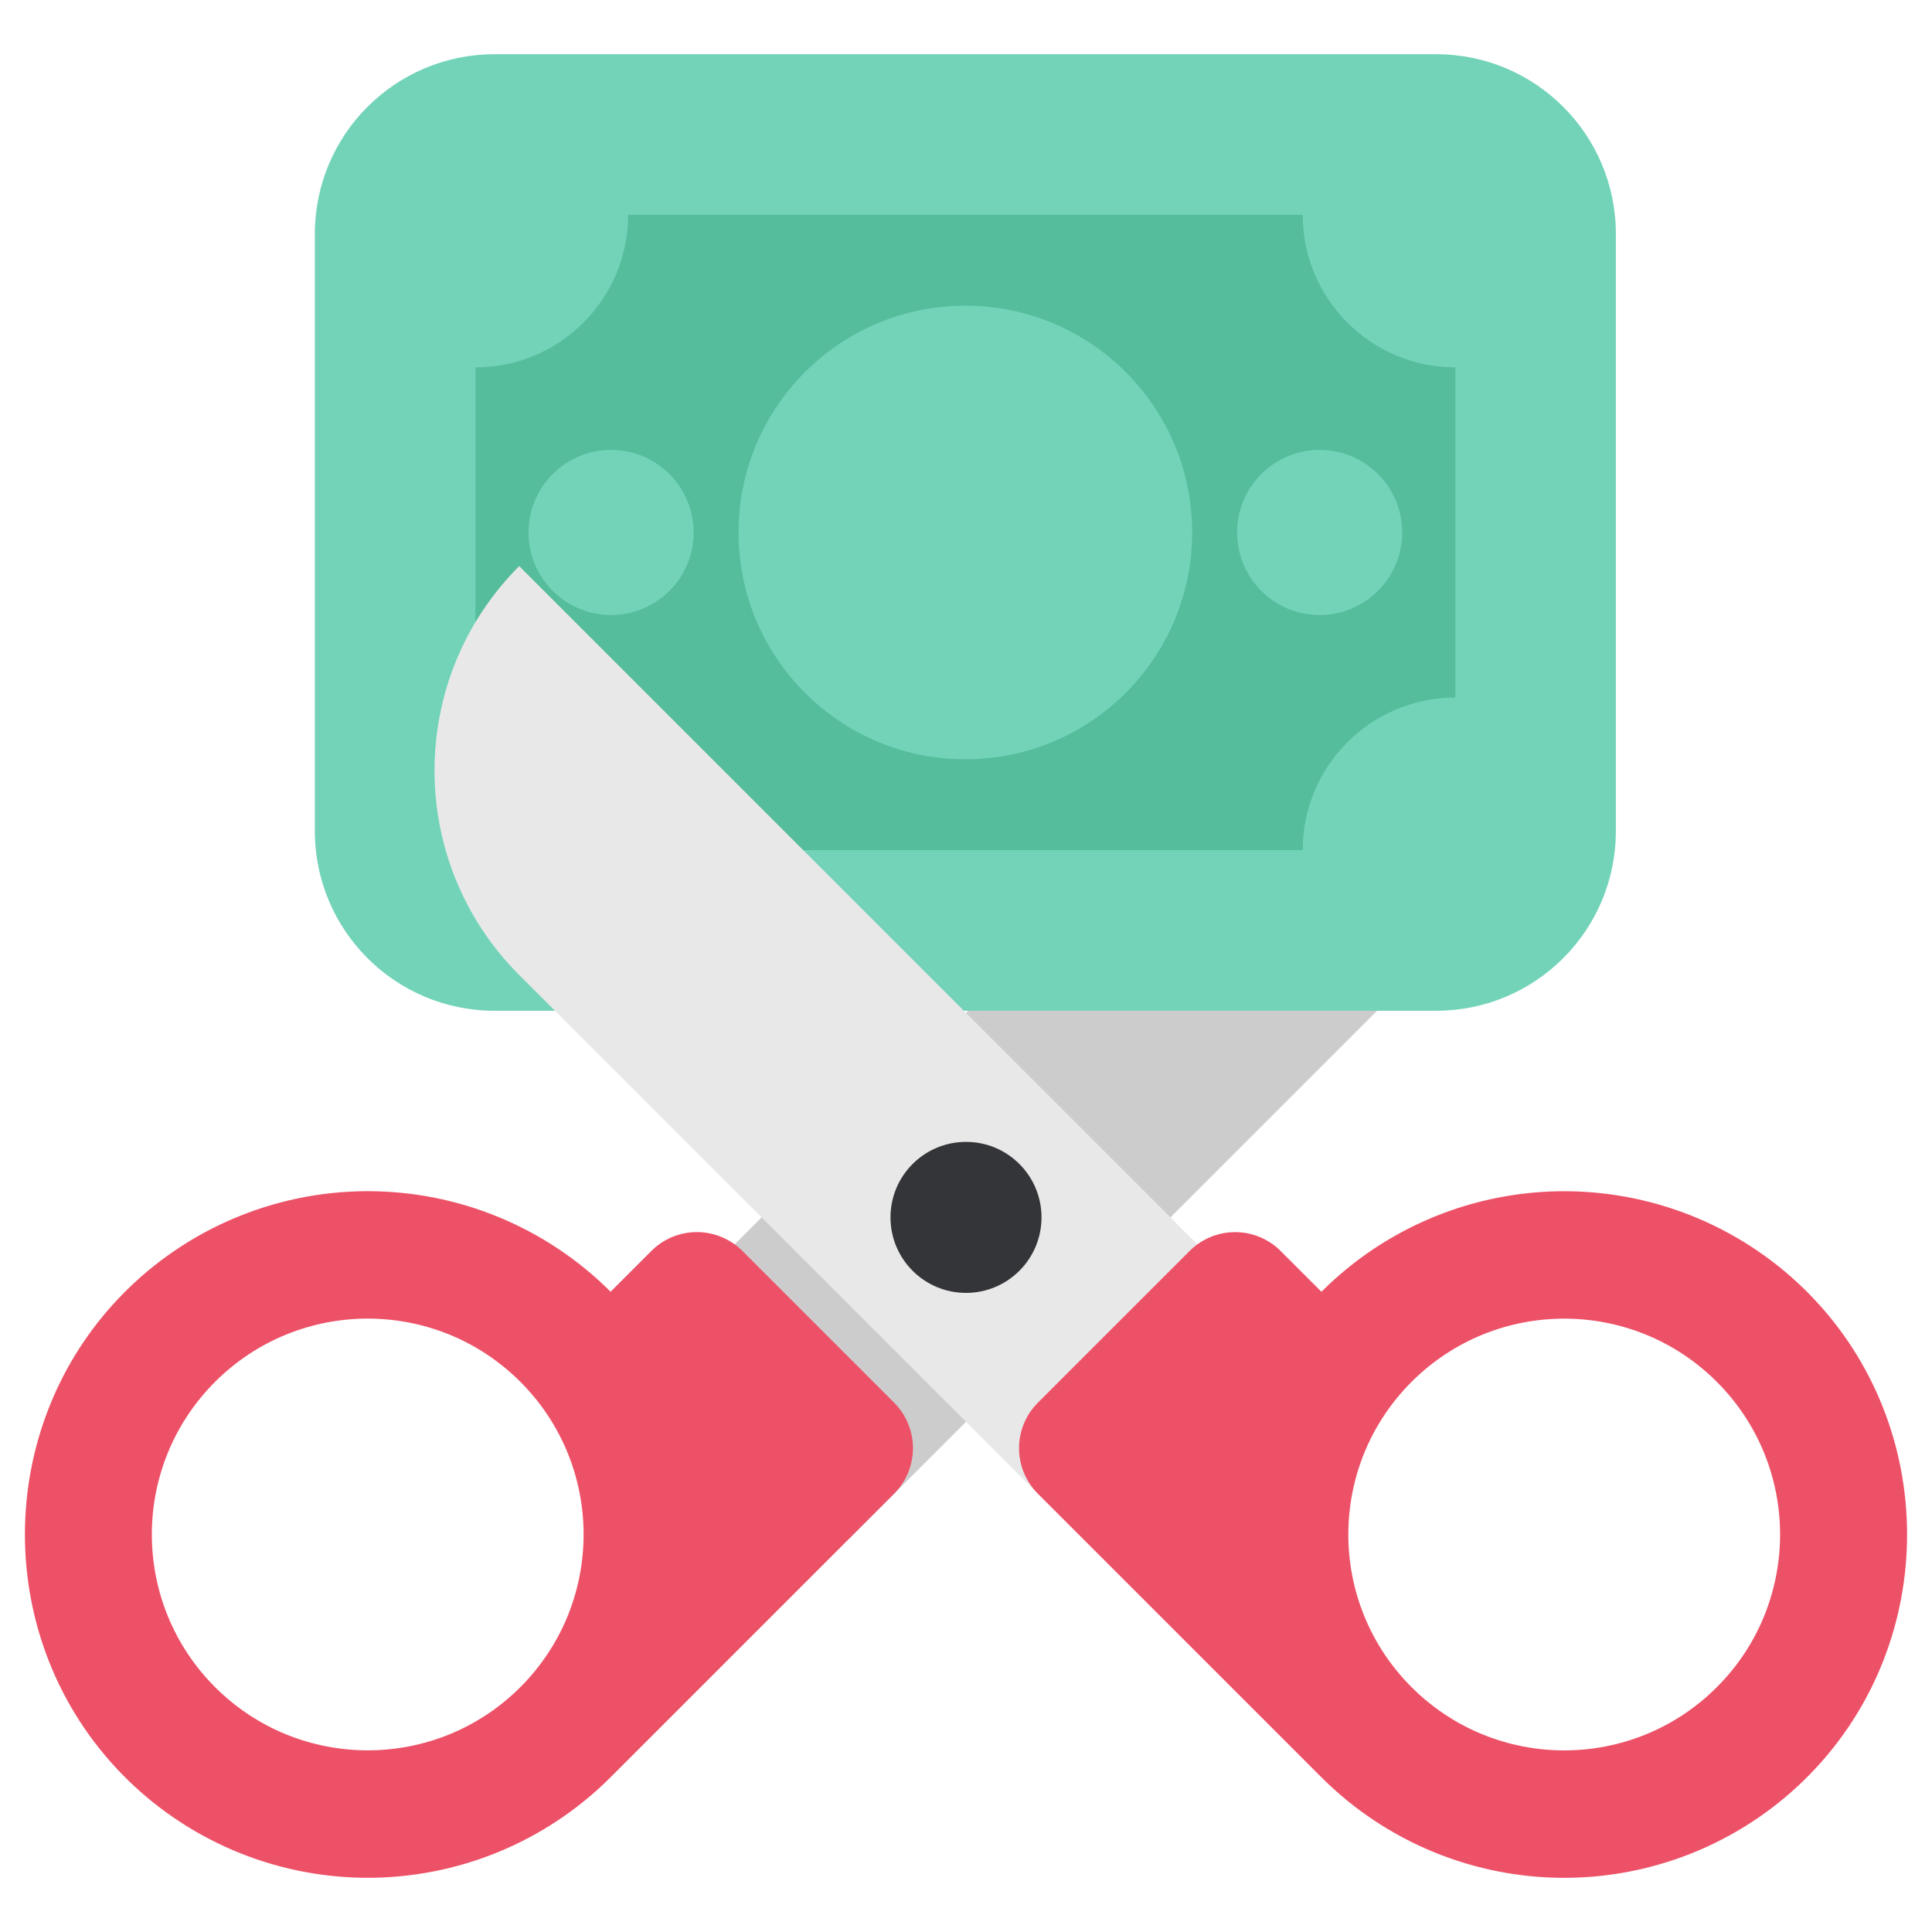
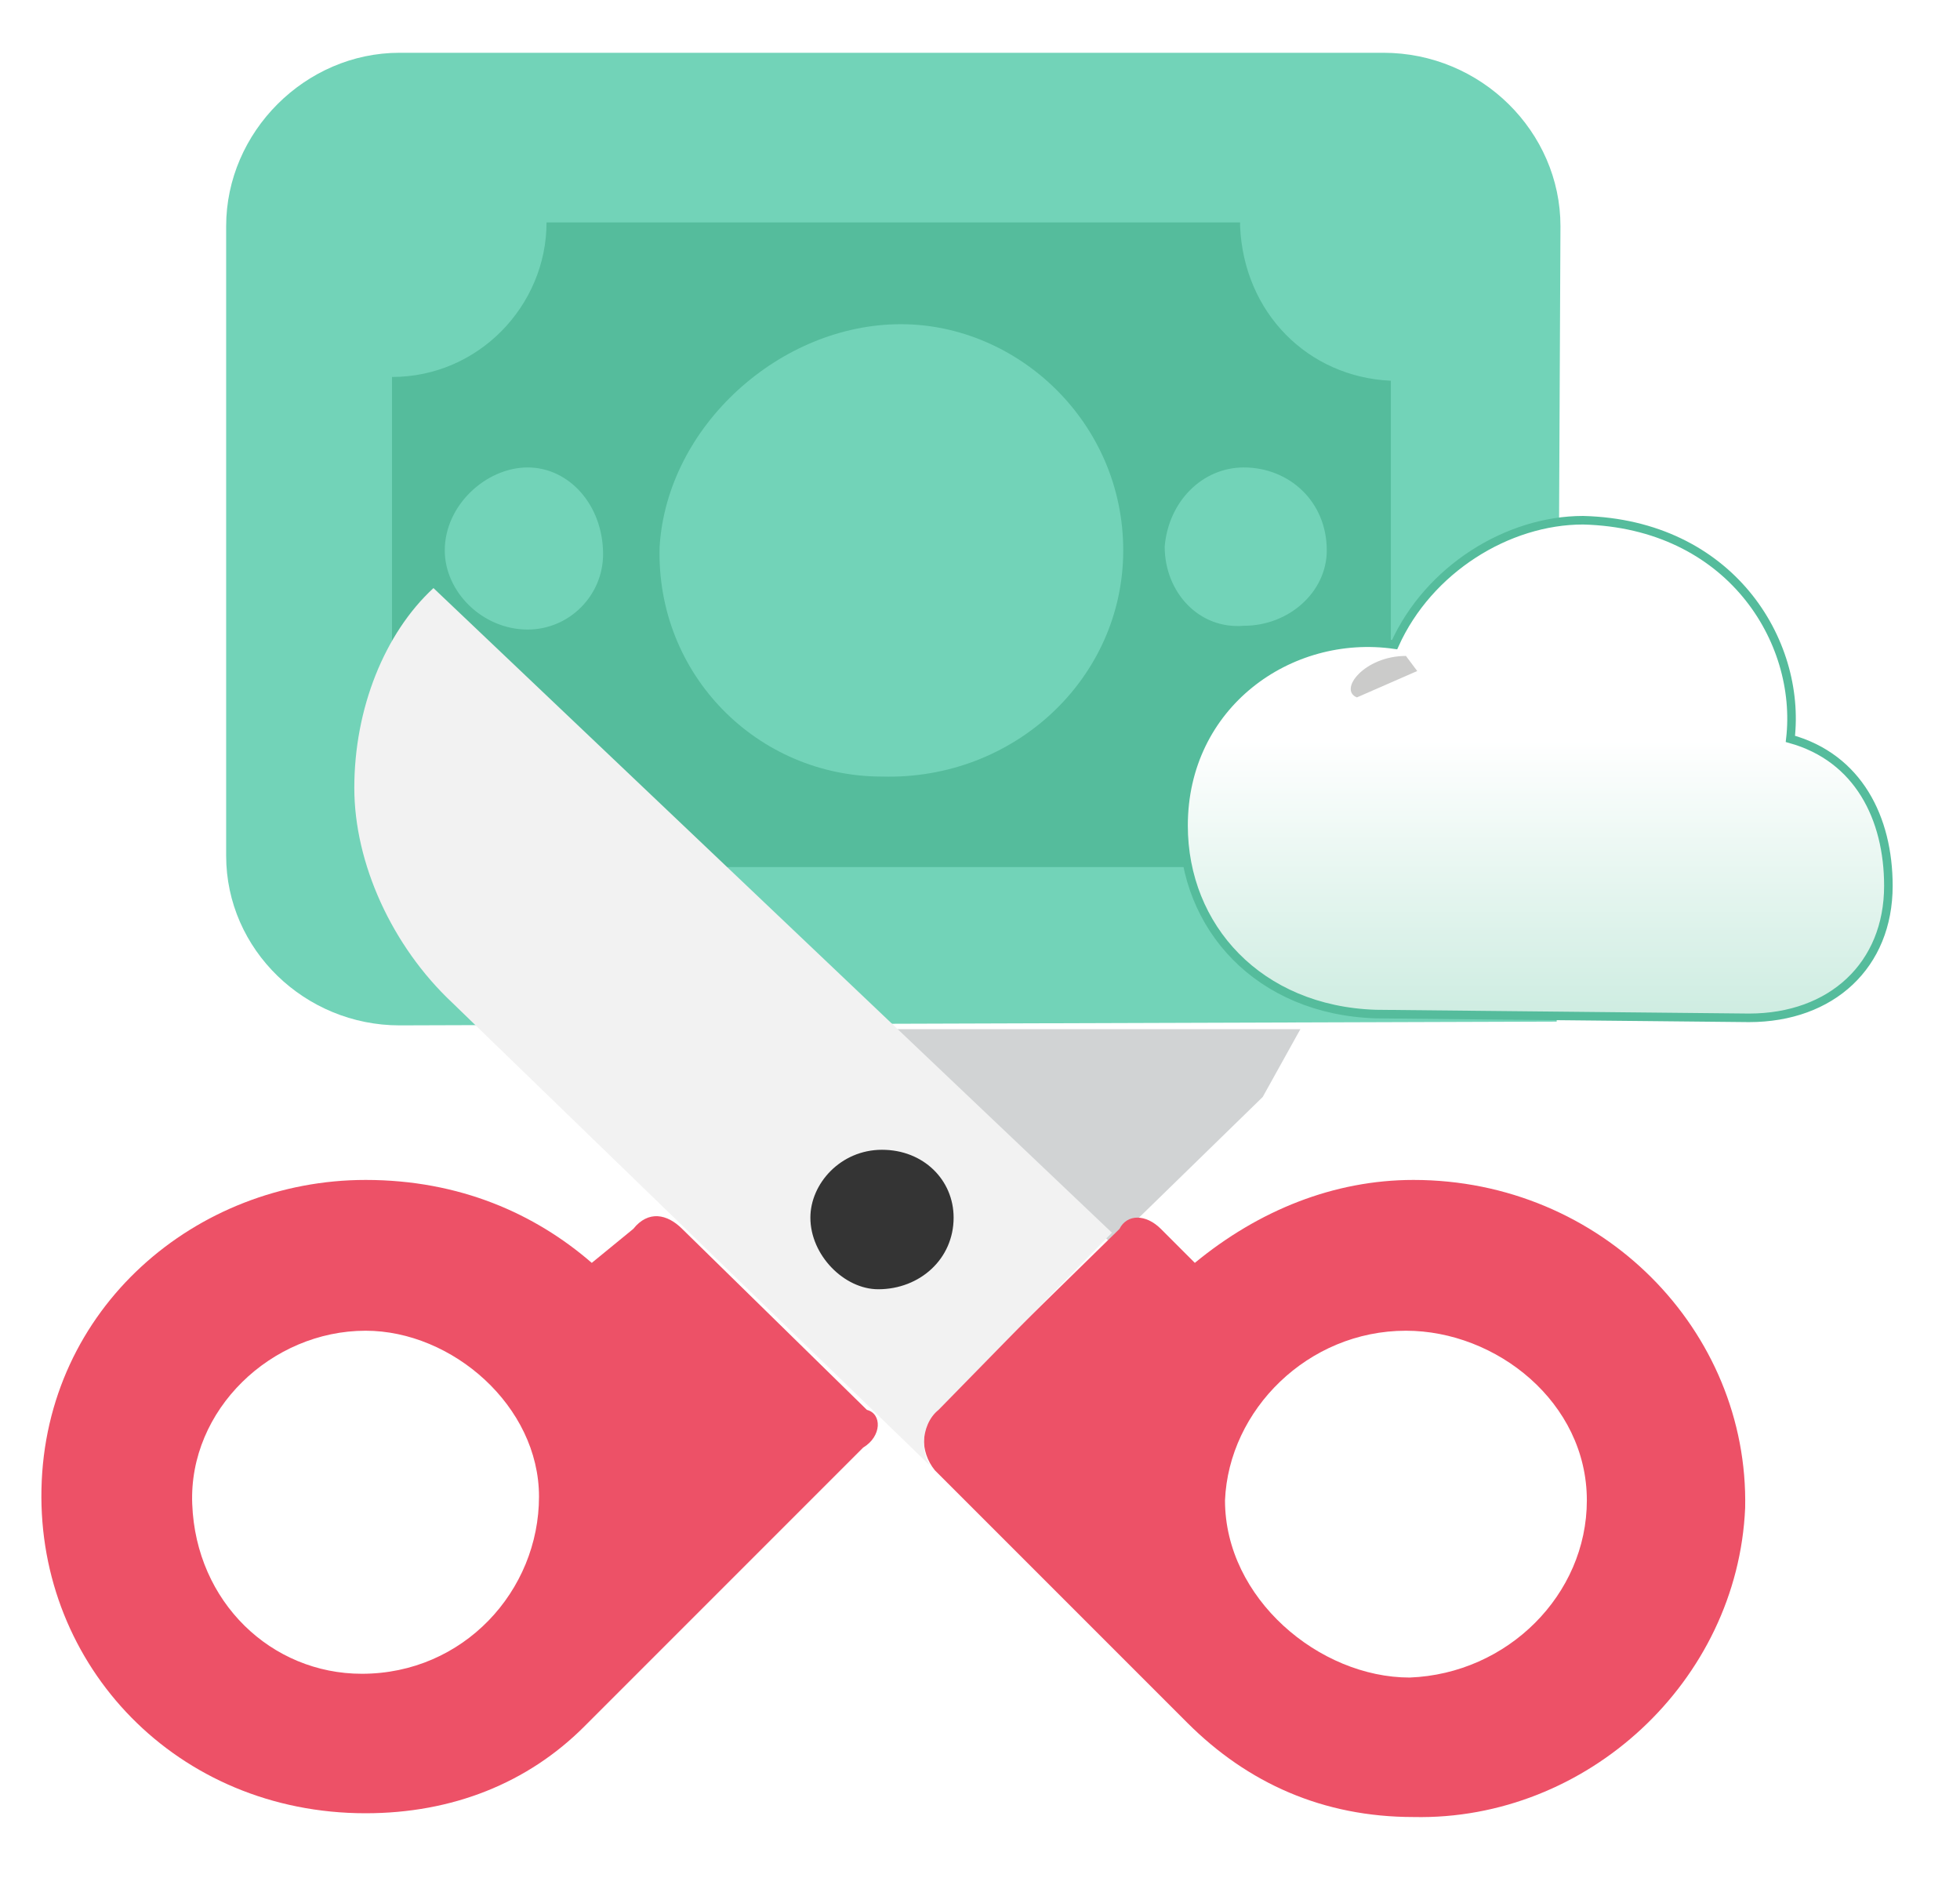
- <svg xmlns="http://www.w3.org/2000/svg" viewBox="0 0 512 512">
-   <defs>
-     <style>.cls-1{fill:#ccc;}.cls-2{fill:#ed5167;}.cls-3{fill:#72d3b8;}.cls-4{fill:#55bc9c;}.cls-5{fill:#e8e8e8;}.cls-6{fill:#333538;}</style>
-   </defs>
-   <g data-name="1 funnel" id="_1_funnel">
-     <path class="cls-1" d="M261.25,134.9h0a76.62,76.62,0,0,1,76.62,76.62V423.22a0,0,0,0,1,0,0H261.25a0,0,0,0,1,0,0V134.9a0,0,0,0,1,0,0Z" transform="translate(285.06 -130.08) rotate(45)" />
-     <path class="cls-2" d="M161.87,470.93l75.07-75.08a17.06,17.06,0,0,0,0-24.14l-40.19-40.19a17.06,17.06,0,0,0-24.14,0l-10.8,10.8a91,91,0,0,0-129.58.92c-34.17,35.14-34.17,91.69,0,126.83a91,91,0,0,0,129.58.92ZM57,447.11a57.21,57.21,0,1,1,80.9,0A57.22,57.22,0,0,1,57,447.11Z" />
-     <rect class="cls-3" height="253.49" rx="47.61" transform="translate(511.66 282.22) rotate(180)" width="344.78" x="83.44" y="14.36" />
-     <path class="cls-4" d="M126,184.86V97.36a40.46,40.46,0,0,0,40.46-40.45H345.23a40.44,40.44,0,0,0,40.44,40.45v87.5a40.44,40.44,0,0,0-40.44,40.44H166.44A40.46,40.46,0,0,0,126,184.86Z" />
-     <circle class="cls-3" cx="255.83" cy="141.11" r="60.11" />
-     <circle class="cls-3" cx="349.72" cy="141.11" r="21.88" />
-     <circle class="cls-3" cx="161.94" cy="141.11" r="21.88" />
-     <path class="cls-5" d="M174.13,134.9h76.62a0,0,0,0,1,0,0V346.61a76.62,76.62,0,0,1-76.62,76.62h0a0,0,0,0,1,0,0V134.9a0,0,0,0,1,0,0Z" transform="translate(559.99 326.17) rotate(135)" />
-     <path class="cls-2" d="M350.19,471a91,91,0,0,0,129.58-.92c34.17-35.14,34.17-91.69,0-126.83a91,91,0,0,0-129.58-.92l-10.8-10.8a17.06,17.06,0,0,0-24.14,0l-40.19,40.19a17.06,17.06,0,0,0,0,24.14l75.07,75.08Zm23.89-23.88a57.21,57.21,0,1,1,80.9,0A57.2,57.2,0,0,1,374.08,447.11Z" />
-     <circle class="cls-6" cx="256" cy="322.62" r="20.01" />
-   </g>
+ <svg xmlns="http://www.w3.org/2000/svg" viewBox="16 67 52 50">
+   <path d="m52.7 68.4h-26.1c-2.5 0-4.6 2.1-4.6 4.6v16.7c0 2.5 2.1 4.5 4.6 4.5l30.7-0.1 0.1-21.1c0-2.5-2.1-4.6-4.7-4.6z" fill="#72d3b8" />
+   <path d="m52.9 77.1c-2.2-0.1-3.9-1.8-4-4.1v-0.1h-18.4c0 2.2-1.8 4.1-4.1 4.1v13h26.5v-12.9z" fill="#55bc9c" />
+   <path d="m39.9 75.6c-3.2 0-6.2 2.7-6.4 5.9-0.1 3.4 2.6 6.1 5.9 6.1 3.5 0.1 6.4-2.6 6.4-6s-2.8-6-5.9-6zm-9.9 3.8c-1.1 0-2.2 1-2.2 2.2 0 1.1 1 2.1 2.2 2.1 1.1 0 2-0.9 2-2 0-1.3-0.9-2.3-2-2.3zm19 0c-1.1 0-2 0.9-2.1 2.1 0 1.2 0.9 2.2 2.1 2.1 1.2 0 2.2-0.9 2.2-2 0-1.3-1-2.2-2.2-2.2z" fill="#72d3b8" />
+   <path d="m39.6 94.3 5.9 5.7 4-3.9 1-1.8z" fill="#D1D3D4" />
+   <path d="m53.5 98.3c-2.1 0-4.1 0.8-5.8 2.2l-0.9-0.9c-0.4-0.4-0.9-0.4-1.1 0l-4.8 4.7c-0.5 0.5-0.5 1.2-0.1 1.7l6.7 6.7c1.6 1.6 3.6 2.5 6 2.5 4.6 0.1 8.6-3.6 8.8-8.2 0.1-4.7-3.8-8.7-8.8-8.7zm-0.1 13.2c-2.4 0-4.9-2.1-4.9-4.7 0.1-2.4 2.2-4.5 4.8-4.5 2.4 0 4.8 1.9 4.8 4.5 0 2.5-2.1 4.6-4.7 4.7z" fill="#ed5167" />
+   <path d="m27.5 82.6c-1.3 1.2-2.1 3.2-2.1 5.3 0 2 1 4.2 2.6 5.7l12.8 12.4c-0.4-0.3-0.4-1.2 0.1-1.6l4.6-4.7-18-17.1z" fill="#F2F2F2" />
+   <path d="m34.1 99.6c-0.4-0.4-0.9-0.5-1.3 0l-1.1 0.9c-1.5-1.3-3.5-2.2-6-2.2-4.5 0-8.5 3.4-8.6 8.2-0.1 4.7 3.6 8.6 8.6 8.6 2.3 0 4.3-0.8 5.8-2.3l7.4-7.4c0.5-0.3 0.5-0.9 0.1-1l-4.9-4.8zm-8.5 11.8c-2.4 0-4.4-1.9-4.5-4.5-0.1-2.5 2.1-4.6 4.6-4.6 2.3 0 4.6 2 4.6 4.4 0 2.5-2 4.7-4.7 4.7z" fill="#ed5167" />
+   <path d="m39.4 97.5c-1.1 0-1.9 0.9-1.9 1.8 0 1 0.9 1.9 1.8 1.9 1.1 0 2-0.8 2-1.9 0-1-0.8-1.8-1.9-1.8z" fill="#343434" />
+   <linearGradient id="SVGID_1_" x1="56.56" x2="56.56" y1="-3.734" y2="5.366" gradientTransform="matrix(1 0 0 -1 0 92)" gradientUnits="userSpaceOnUse">
+     <stop stop-color="#c2e8da" offset="0" />
+     <stop stop-color="#fff" offset="1" />
+   </linearGradient>
+   <path d="m63.5 86.6c0.3-2.6-1.6-5.7-5.5-5.8-2 0-4.1 1.3-5 3.3-2.8-0.4-5.6 1.6-5.6 4.8 0 2.7 2 4.9 5.1 5l9.9 0.1c2.2 0 3.7-1.4 3.7-3.5 0-1.8-0.8-3.4-2.6-3.9z" fill="url(#SVGID_1_)" stroke="#55bc9c" stroke-miterlimit="10" stroke-width=".227" />
+   <path d="m53.3 84.4 0.3 0.4-1.6 0.7c-0.5-0.2 0.2-1.1 1.3-1.1z" fill="#CBCBCA" />
</svg>
